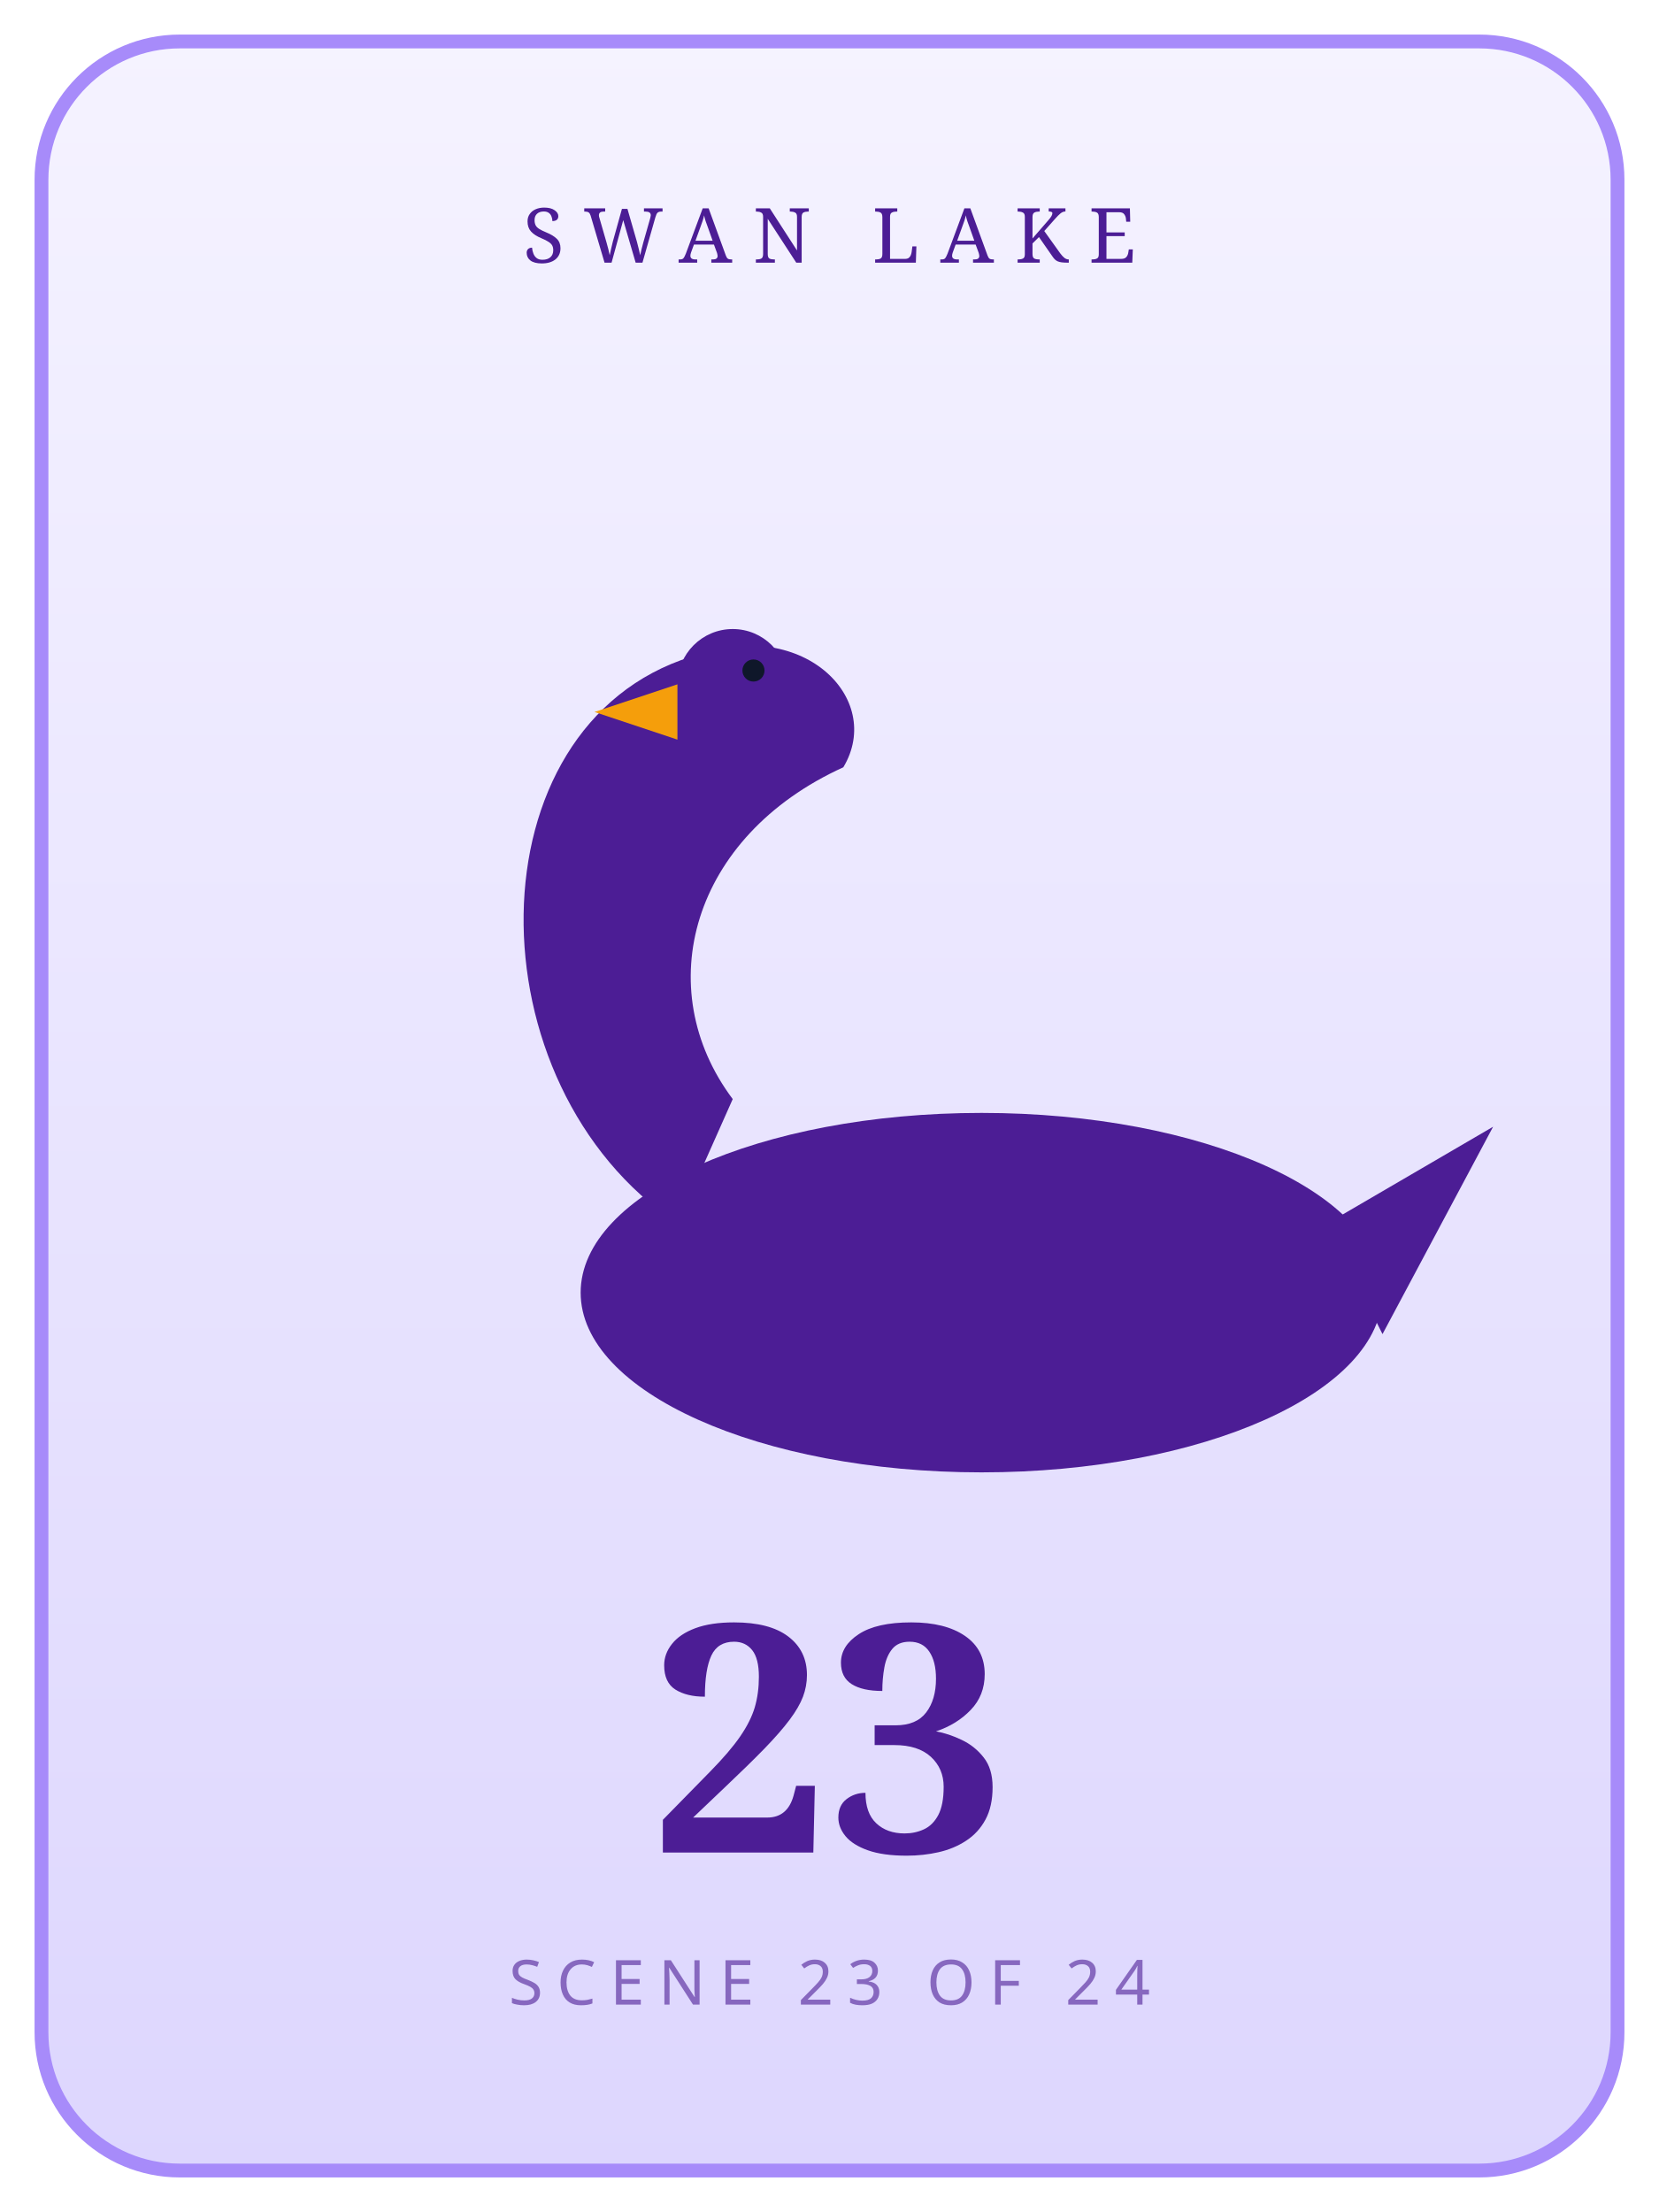
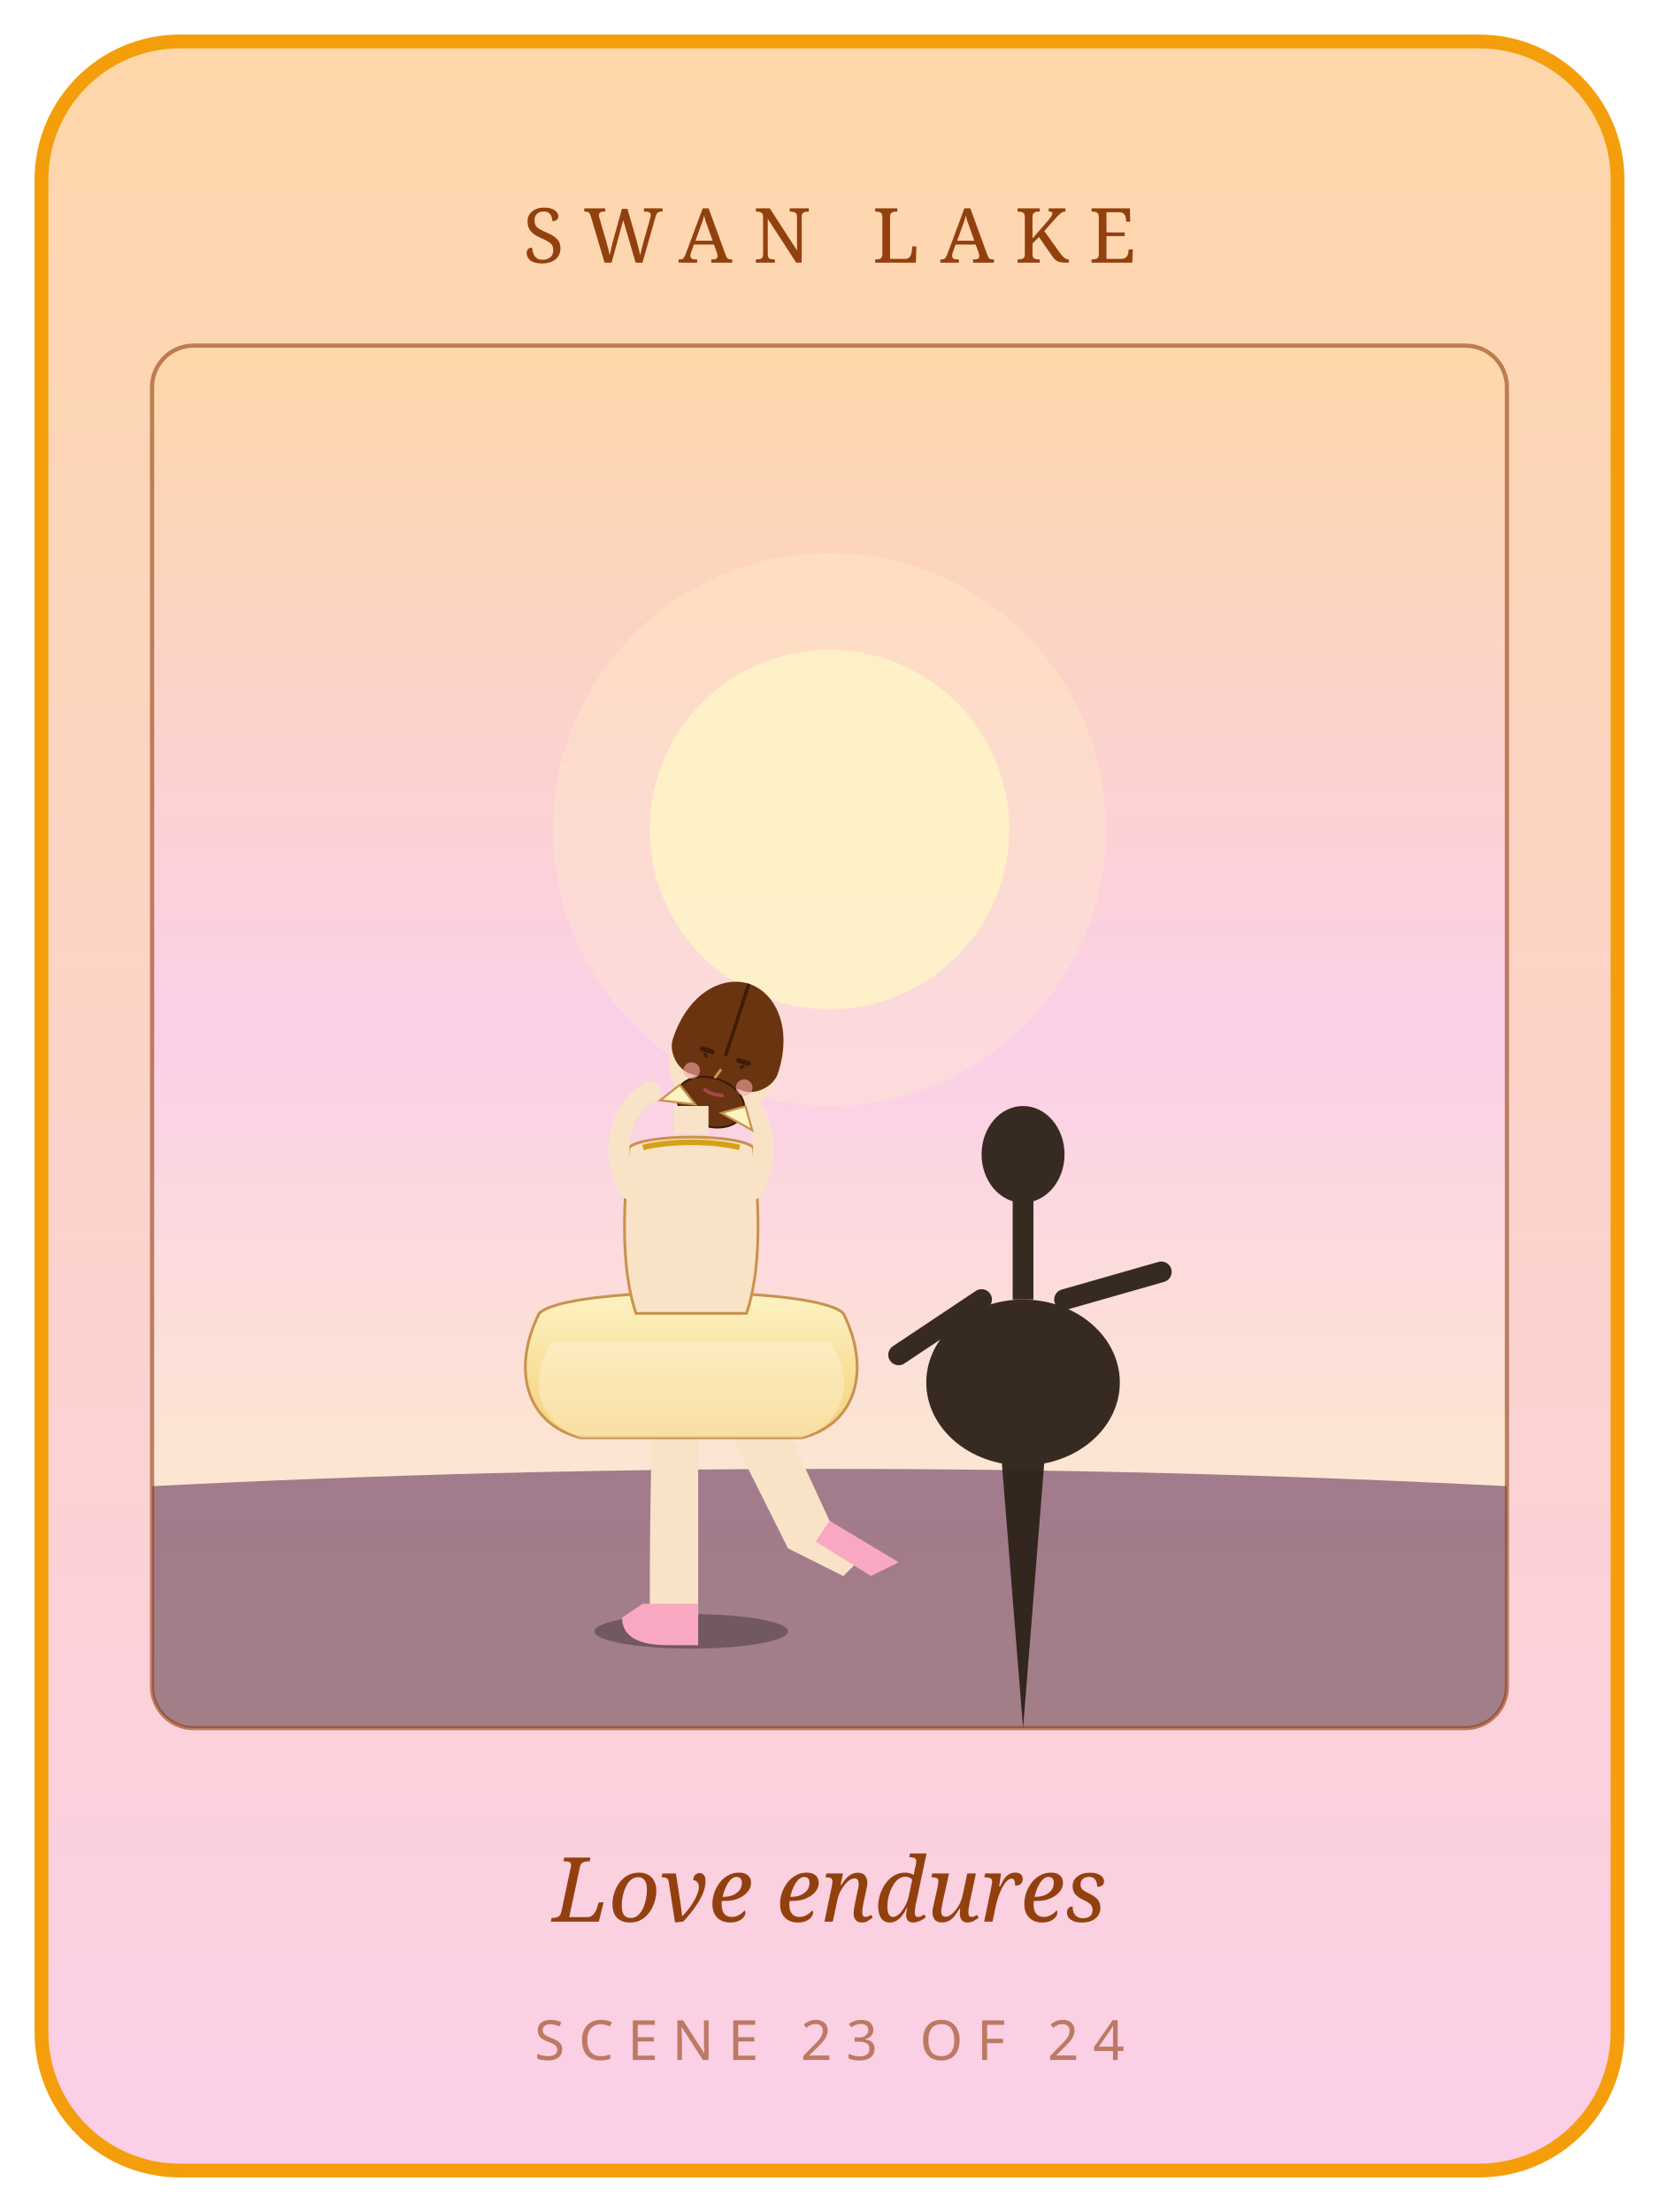
- <svg xmlns="http://www.w3.org/2000/svg" viewBox="0 0 240 320" width="240" height="320" role="img" aria-label="Swan Lake scene 23">
+ <svg xmlns="http://www.w3.org/2000/svg" viewBox="0 0 240 320" width="240" height="320" role="img" aria-label="Swan Lake scene 23 — Love endures">
  <defs>
-     <linearGradient id="bg-23" x1="0" y1="0" x2="0" y2="1">
-       <stop offset="0%" stop-color="#f5f3ff" />
-       <stop offset="100%" stop-color="#ddd6fe" />
+     <linearGradient id="card-bg-23" x1="0" y1="0" x2="0" y2="1">
+       <stop offset="0%" stop-color="#fed7aa" />
+       <stop offset="100%" stop-color="#fbcfe8" />
+     </linearGradient>
+     <linearGradient id="tutu-23" x1="0" y1="0" x2="0" y2="1">
+       <stop offset="0%" stop-color="#fdf3c4" />
+       <stop offset="100%" stop-color="#f5cf78" />
+     </linearGradient>
+     <linearGradient id="sky-23" x1="0" y1="0" x2="0" y2="1">
+       <stop offset="0%" stop-color="#fed7aa" />
+       <stop offset="50%" stop-color="#fbcfe8" />
+       <stop offset="100%" stop-color="#fdf3c4" />
    </linearGradient>
  </defs>
-   <rect x="6" y="6" width="228" height="308" rx="20" fill="url(#bg-23)" stroke="#a78bfa" stroke-width="2" />
-   <text x="120" y="38" text-anchor="middle" font-family="Georgia, serif" font-size="11" letter-spacing="3" fill="#4c1d95">SWAN LAKE</text>
-   <g transform="translate(120 165)" fill="#4c1d95">
-     <ellipse cx="22" cy="22" rx="58" ry="26" />
-     <path d="M72 12 L96 -2 L80 28 Z" />
-     <path d="M-22 12 C-52 -8 -52 -60 -20 -70 C-4 -76 8 -64 2 -54 C-20 -44 -26 -22 -14 -6 Z" />
-     <circle cx="-14" cy="-66" r="8" />
-     <path d="M-22 -66 L-34 -62 L-22 -58 Z" fill="#f59e0b" />
-     <circle cx="-11" cy="-68" r="1.6" fill="#0f172a" />
+   <rect x="6" y="6" width="228" height="308" rx="20" fill="url(#card-bg-23)" stroke="#f59e0b" stroke-width="2" />
+   <text x="120" y="38" text-anchor="middle" font-family="Georgia, serif" font-size="11" letter-spacing="3" fill="#92400e">SWAN LAKE</text>
+   <clipPath id="stage-23">
+     <rect x="22" y="50" width="196" height="200" rx="6" />
+   </clipPath>
+   <g clip-path="url(#stage-23)">
+     <rect x="22" y="50" width="196" height="200" fill="url(#sky-23)" />
+     <circle cx="120" cy="120" r="26" fill="#fef3c7" opacity="0.9" />
+     <circle cx="120" cy="120" r="40" fill="#fef3c7" opacity="0.3" />
+     <path d="M22 215 Q120 210 218 215 L218 250 L22 250 Z" fill="#7c4d6f" opacity="0.7" />
+     <g fill="#2d2218" opacity="0.95">
+       <path d="M148 250 L144 200 L152 200 Z" />
+       <ellipse cx="148" cy="200" rx="14" ry="12" />
+       <path d="M148 188 L148 170" stroke="#2d2218" stroke-width="3" />
+       <ellipse cx="148" cy="167" rx="6" ry="7" />
+       <path d="M142 188 L130 196" stroke="#2d2218" stroke-width="3" stroke-linecap="round" />
+       <path d="M154 188 L168 184" stroke="#2d2218" stroke-width="3" stroke-linecap="round" />
+     </g>
+     <g transform="translate(100 168)">
+       <ellipse cx="0" cy="68" rx="14" ry="2.5" fill="#000" fill-opacity="0.3" />
+       <path d="M-5 24 C-6 40 -6 58 -6 66 L1 66 L1 24 Z" fill="#f9e3c7" />
+       <path d="M1 24 L8 26 L20 52 L26 56 L22 60 L14 56 L4 36 Z" fill="#f9e3c7" />
+       <path d="M-10 66 C-10 70 -5 70 -3 70 L1 70 L1 64 L-7 64 Z" fill="#f9a8c1" />
+       <path d="M20 52 L30 58 L26 60 L18 55 Z" fill="#f9a8c1" />
+       <path d="M-22 22 C-26 30 -24 38 -16 40 L16 40 C24 38 26 30 22 22 C18 18 -18 18 -22 22 Z" fill="url(#tutu-23)" stroke="#c9924d" stroke-width="0.4" />
+       <path d="M-20 26 C-24 32 -22 38 -16 40 L16 40 C22 38 24 32 20 26" fill="#fff5e1" opacity="0.4" />
+       <path d="M-9 -2 C-10 8 -10 16 -8 22 L8 22 C10 16 10 8 9 -2 C7 -4 -7 -4 -9 -2 Z" fill="#f9e3c7" stroke="#c9924d" stroke-width="0.4" />
+       <path d="M-7 -2 C-3 -3 3 -3 7 -2" stroke="#d4a017" stroke-width="0.8" fill="none" />
+       <path d="M-9 4 C-12 -2 -10 -8 -6 -10" stroke="#f9e3c7" stroke-width="3" fill="none" stroke-linecap="round" />
+       <path d="M9 4 C12 -2 10 -8 6 -10" stroke="#f9e3c7" stroke-width="3" fill="none" stroke-linecap="round" />
+       <circle cx="-6" cy="-10" r="1.6" fill="#f9e3c7" />
+       <circle cx="6" cy="-10" r="1.6" fill="#f9e3c7" />
+       <g transform="rotate(18)">
+         <ellipse cx="0" cy="-16" rx="8" ry="9" fill="#f9e3c7" />
+         <path d="M-8 -16 C-8 -23 -4 -27 0 -27 C4 -27 8 -23 8 -16 C8 -14 6 -12 4 -12 L-4 -12 C-6 -12 -8 -14 -8 -16 Z" fill="#6b3410" />
+         <path d="M0 -27 L0 -16" stroke="#3d1d08" stroke-width="0.5" />
+         <ellipse cx="0" cy="-9" rx="5" ry="3.5" fill="#6b3410" stroke="#3d1d08" stroke-width="0.3" />
+         <path d="M-5 -10 L-7 -7 L-2 -8 Z M5 -10 L7 -7 L2 -8 Z" fill="#fdf3c4" stroke="#c9924d" stroke-width="0.3" />
+         <path d="M-3.5 -16 L-2 -16 M2 -16 L3.5 -16" stroke="#3d1d08" stroke-width="0.7" stroke-linecap="round" />
+         <path d="M-3 -15.5 L-2.5 -15 M3 -15.5 L2.5 -15" stroke="#3d1d08" stroke-width="0.4" />
+         <path d="M0 -14 L-0.5 -12.5" stroke="#c9924d" stroke-width="0.4" fill="none" />
+         <path d="M-1.5 -10.5 Q0 -10 1.5 -10.5" stroke="#a44a4a" stroke-width="0.5" fill="none" />
+         <circle cx="-4" cy="-12.5" r="1.2" fill="#f4a8a8" opacity="0.6" />
+         <circle cx="4" cy="-12.5" r="1.2" fill="#f4a8a8" opacity="0.6" />
+       </g>
+       <path d="M-2.5 -4 L-2.5 -8 L2.5 -8 L2.5 -4 Z" fill="#f9e3c7" />
+     </g>
  </g>
-   <text x="120" y="268" text-anchor="middle" font-family="Georgia, serif" font-size="46" font-weight="700" fill="#4c1d95">23</text>
-   <text x="120" y="290" text-anchor="middle" font-family="system-ui, sans-serif" font-size="9" letter-spacing="2" fill="#4c1d95" opacity="0.6">SCENE 23 OF 24</text>
+   <rect x="22" y="50" width="196" height="200" rx="6" fill="none" stroke="#92400e" stroke-width="0.6" opacity="0.6" />
+   <text x="120" y="278" text-anchor="middle" font-family="Georgia, serif" font-size="13" font-style="italic" fill="#92400e">Love endures</text>
+   <text x="120" y="298" text-anchor="middle" font-family="system-ui, sans-serif" font-size="8" letter-spacing="2" fill="#92400e" opacity="0.6">SCENE 23 OF 24</text>
</svg>
